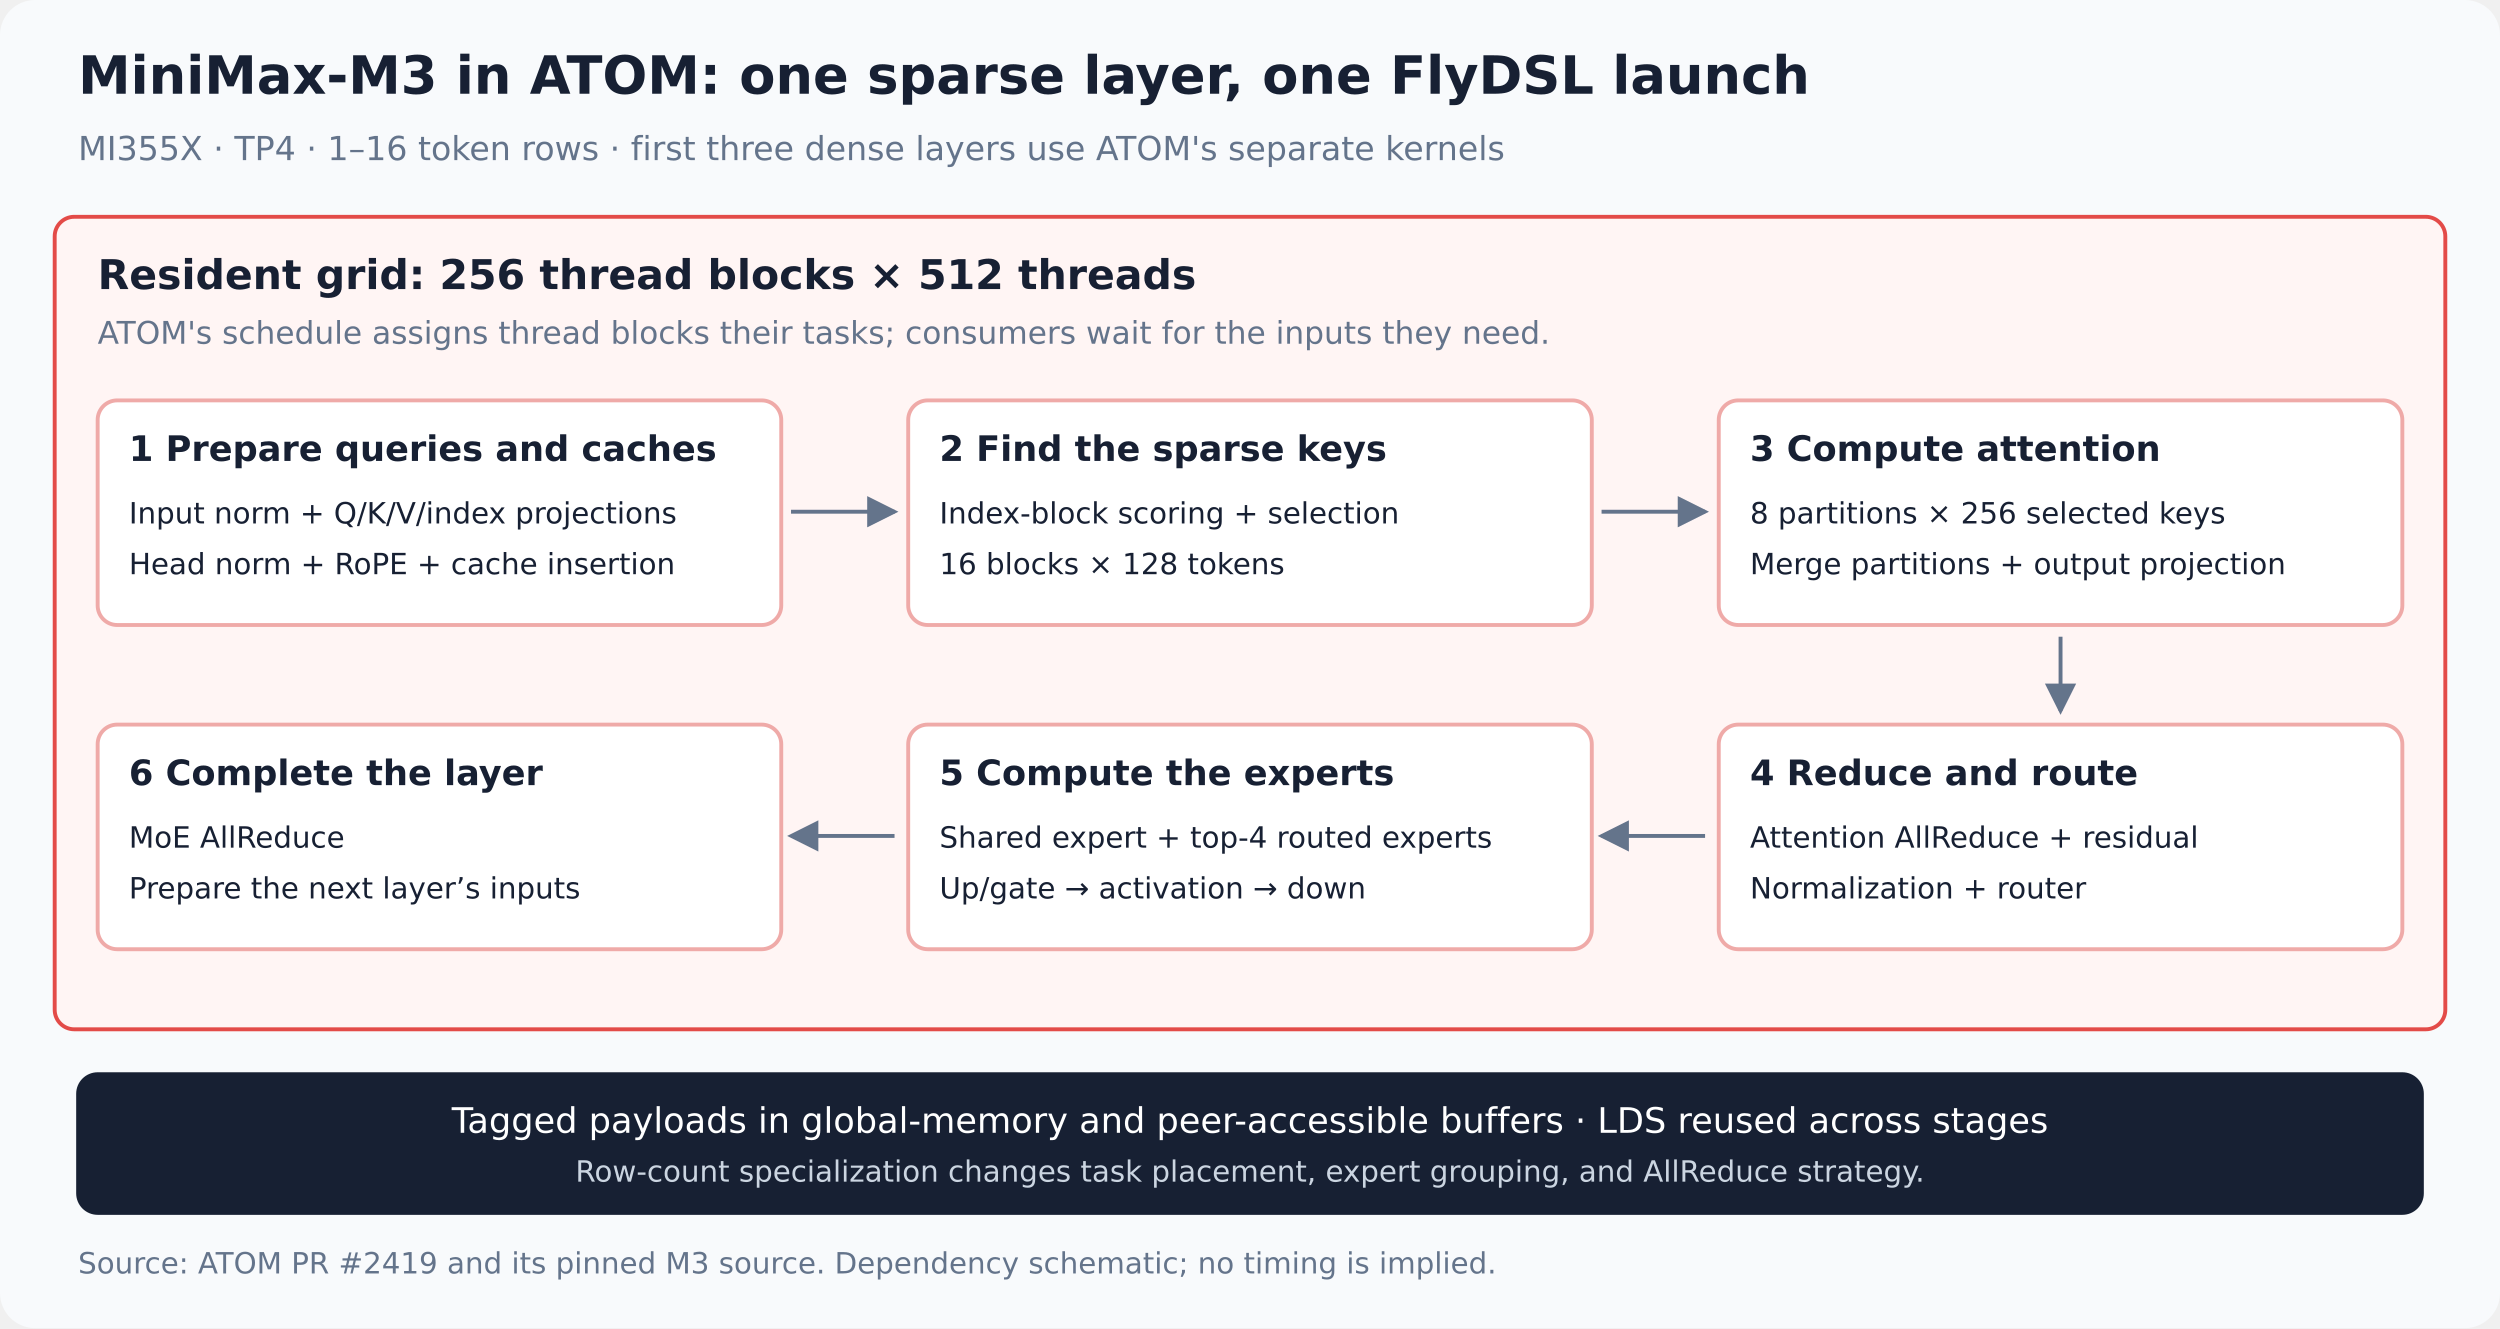
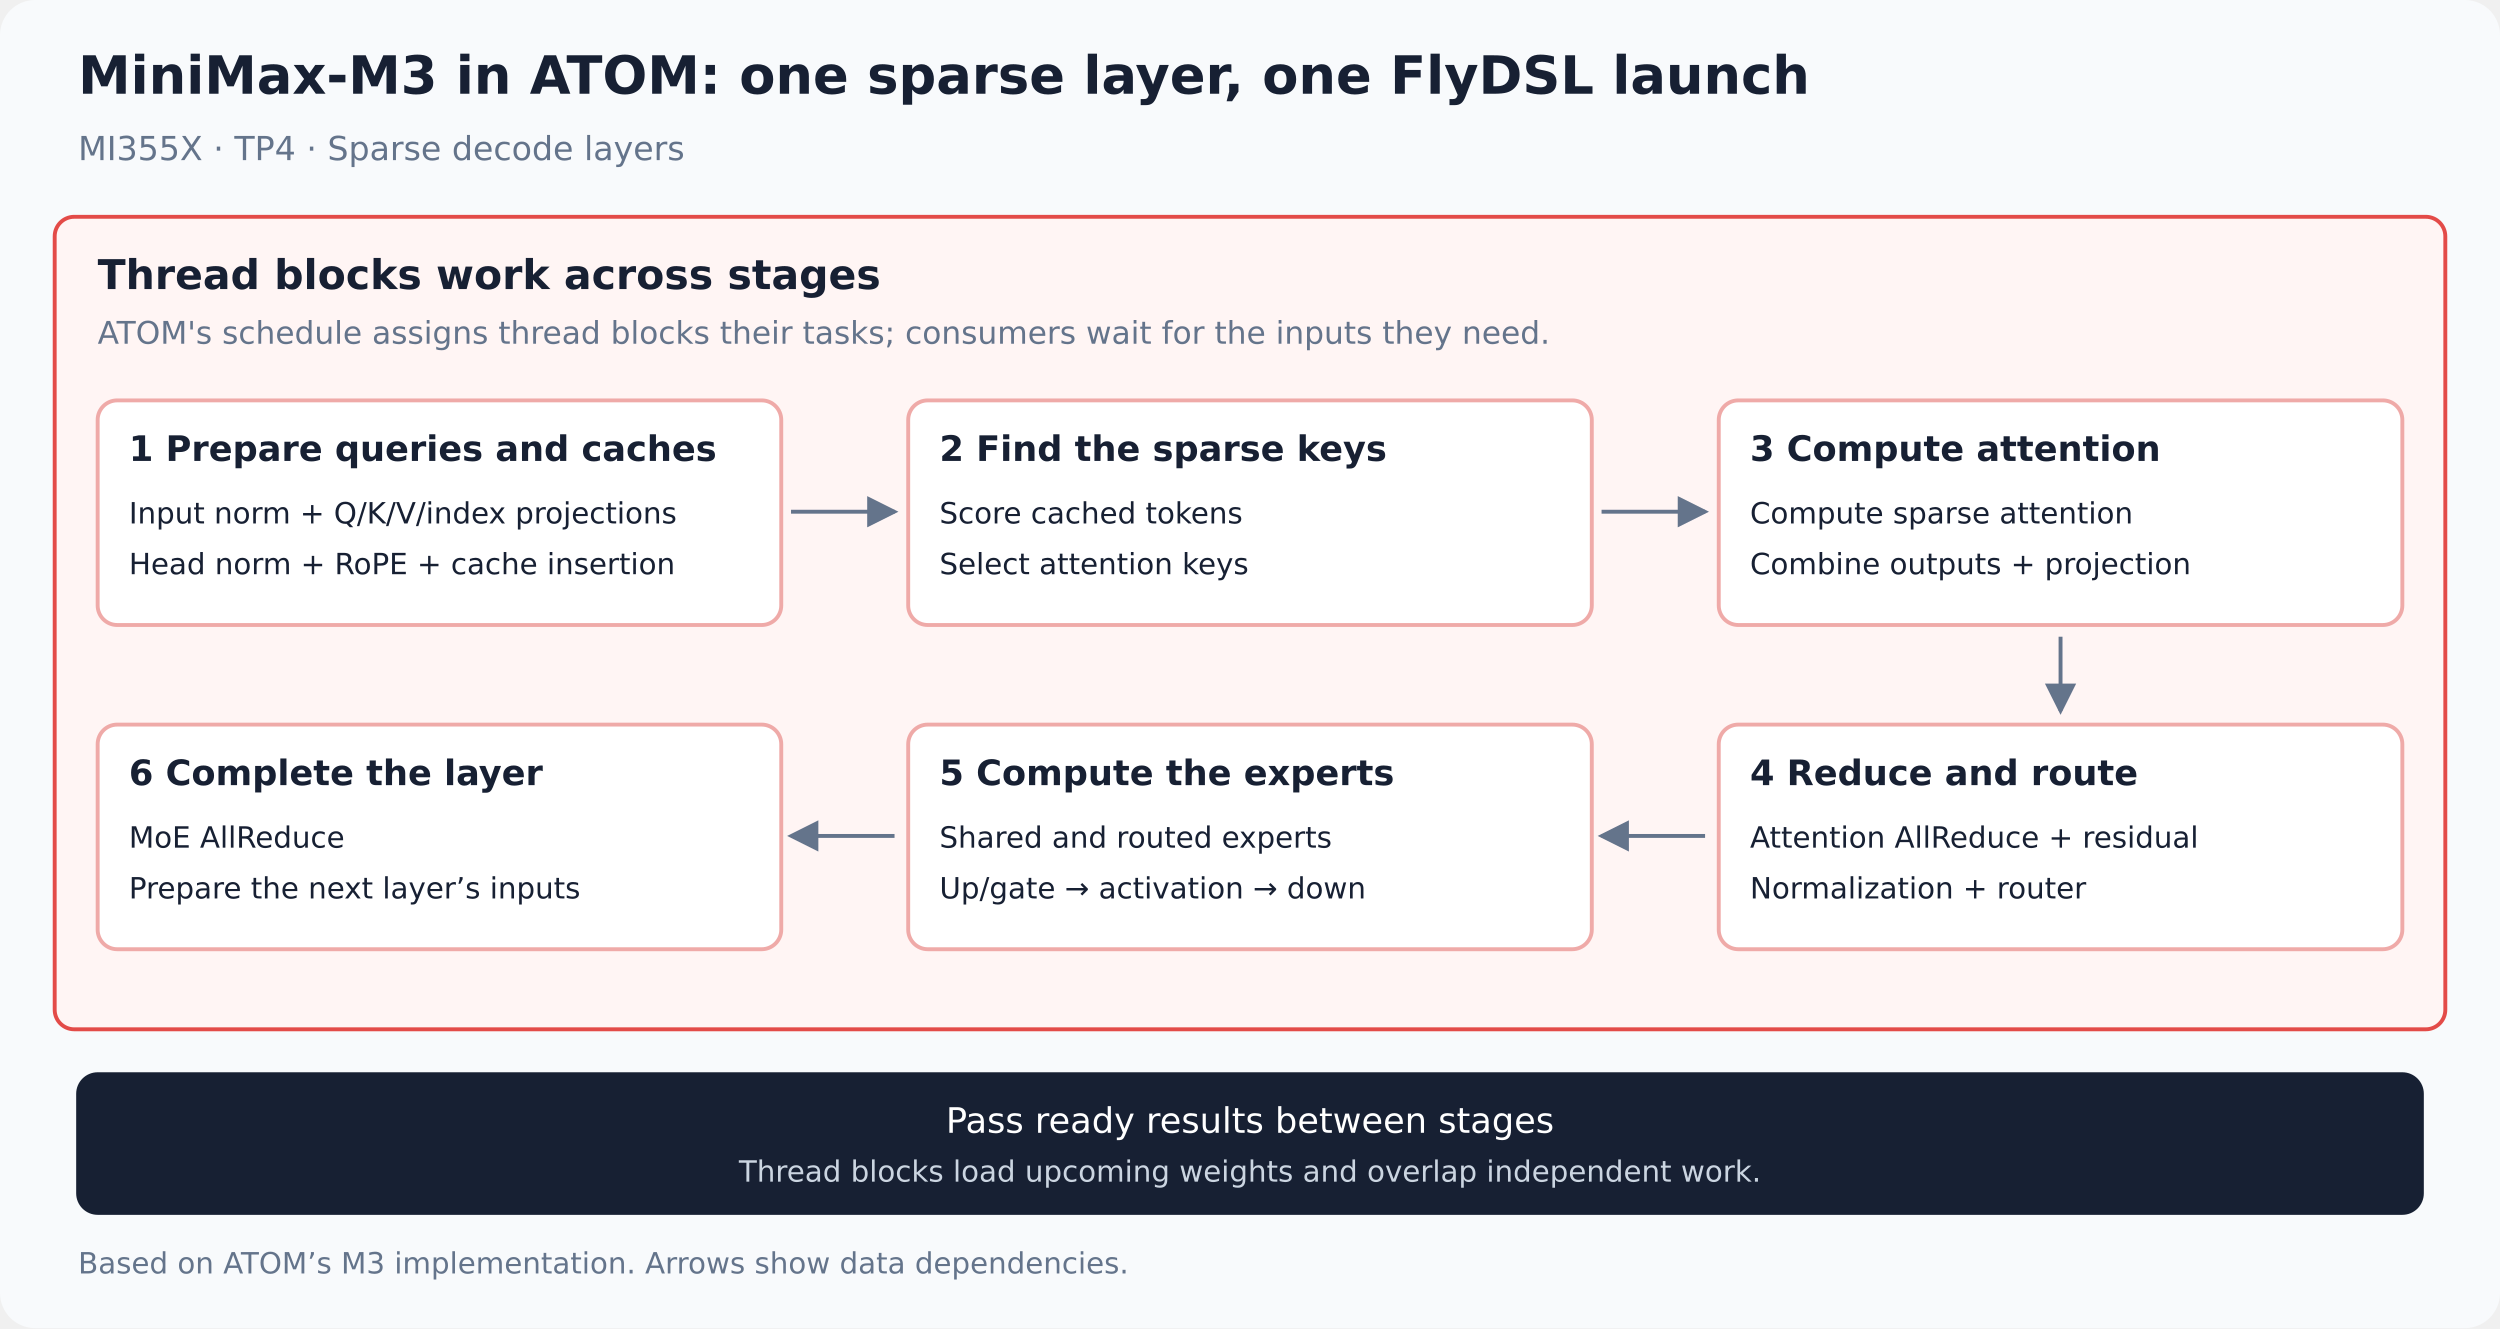
<svg xmlns="http://www.w3.org/2000/svg" width="1280" height="680" viewBox="0 0 1280 680" role="img" aria-labelledby="title desc">
  <defs>
    <marker id="arrow" markerWidth="8" markerHeight="8" refX="7" refY="4" orient="auto">
      <path d="M0 0 L8 4 L0 8" fill="#64748b" />
    </marker>
  </defs>
  <rect width="1280" height="680" rx="18" fill="#f8fafc" />
  <g font-family="DejaVu Sans,Arial,sans-serif" fill="#172033">
    <text x="40" y="48" font-size="27" font-weight="700" fill="#172033" text-anchor="start">MiniMax-M3 in ATOM: one sparse layer, one FlyDSL launch</text>
-     <text x="40" y="82" font-size="17" font-weight="400" fill="#64748b" text-anchor="start">MI355X · TP4 · 1–16 token rows · first three dense layers use ATOM's separate kernels</text>
+     <text x="40" y="82" font-size="17" font-weight="400" fill="#64748b" text-anchor="start">MI355X · TP4 · Sparse decode layers</text>
    <rect x="28" y="111" width="1224" height="416" rx="10" fill="#fff5f4" stroke="#e34b48" stroke-width="2" />
-     <text x="50" y="148" font-size="21" font-weight="700" fill="#172033" text-anchor="start">Resident grid: 256 thread blocks × 512 threads</text>
+     <text x="50" y="148" font-size="21" font-weight="700" fill="#172033" text-anchor="start">Thread blocks work across stages</text>
    <text x="50" y="176" font-size="16" font-weight="400" fill="#64748b" text-anchor="start">ATOM's schedule assigns thread blocks their tasks; consumers wait for the inputs they need.</text>
    <rect x="50" y="205" width="350" height="115" rx="10" fill="white" stroke="#efaaa8" stroke-width="2" />
    <text x="66" y="236" font-size="18" font-weight="700" fill="#172033" text-anchor="start">1  Prepare queries and caches</text>
    <text x="66" y="268" font-size="15" font-weight="400" fill="#172033" text-anchor="start">Input norm + Q/K/V/index projections</text>
    <text x="66" y="294" font-size="15" font-weight="400" fill="#172033" text-anchor="start">Head norm + RoPE + cache insertion</text>
    <rect x="465" y="205" width="350" height="115" rx="10" fill="white" stroke="#efaaa8" stroke-width="2" />
    <text x="481" y="236" font-size="18" font-weight="700" fill="#172033" text-anchor="start">2  Find the sparse keys</text>
-     <text x="481" y="268" font-size="15" font-weight="400" fill="#172033" text-anchor="start">Index-block scoring + selection</text>
-     <text x="481" y="294" font-size="15" font-weight="400" fill="#172033" text-anchor="start">16 blocks × 128 tokens</text>
+     <text x="481" y="268" font-size="15" font-weight="400" fill="#172033" text-anchor="start">Score cached tokens</text>
+     <text x="481" y="294" font-size="15" font-weight="400" fill="#172033" text-anchor="start">Select attention keys</text>
    <rect x="880" y="205" width="350" height="115" rx="10" fill="white" stroke="#efaaa8" stroke-width="2" />
    <text x="896" y="236" font-size="18" font-weight="700" fill="#172033" text-anchor="start">3  Compute attention</text>
-     <text x="896" y="268" font-size="15" font-weight="400" fill="#172033" text-anchor="start">8 partitions × 256 selected keys</text>
-     <text x="896" y="294" font-size="15" font-weight="400" fill="#172033" text-anchor="start">Merge partitions + output projection</text>
+     <text x="896" y="268" font-size="15" font-weight="400" fill="#172033" text-anchor="start">Compute sparse attention</text>
+     <text x="896" y="294" font-size="15" font-weight="400" fill="#172033" text-anchor="start">Combine outputs + projection</text>
    <rect x="880" y="371" width="350" height="115" rx="10" fill="white" stroke="#efaaa8" stroke-width="2" />
    <text x="896" y="402" font-size="18" font-weight="700" fill="#172033" text-anchor="start">4  Reduce and route</text>
    <text x="896" y="434" font-size="15" font-weight="400" fill="#172033" text-anchor="start">Attention AllReduce + residual</text>
    <text x="896" y="460" font-size="15" font-weight="400" fill="#172033" text-anchor="start">Normalization + router</text>
    <rect x="465" y="371" width="350" height="115" rx="10" fill="white" stroke="#efaaa8" stroke-width="2" />
    <text x="481" y="402" font-size="18" font-weight="700" fill="#172033" text-anchor="start">5  Compute the experts</text>
-     <text x="481" y="434" font-size="15" font-weight="400" fill="#172033" text-anchor="start">Shared expert + top-4 routed experts</text>
+     <text x="481" y="434" font-size="15" font-weight="400" fill="#172033" text-anchor="start">Shared and routed experts</text>
    <text x="481" y="460" font-size="15" font-weight="400" fill="#172033" text-anchor="start">Up/gate → activation → down</text>
    <rect x="50" y="371" width="350" height="115" rx="10" fill="white" stroke="#efaaa8" stroke-width="2" />
    <text x="66" y="402" font-size="18" font-weight="700" fill="#172033" text-anchor="start">6  Complete the layer</text>
    <text x="66" y="434" font-size="15" font-weight="400" fill="#172033" text-anchor="start">MoE AllReduce</text>
    <text x="66" y="460" font-size="15" font-weight="400" fill="#172033" text-anchor="start">Prepare the next layer’s inputs</text>
    <path d="M405 262 H458" fill="none" stroke="#64748b" stroke-width="2" marker-end="url(#arrow)" />
    <path d="M820 262 H873" fill="none" stroke="#64748b" stroke-width="2" marker-end="url(#arrow)" />
    <path d="M1055 326 V364" fill="none" stroke="#64748b" stroke-width="2" marker-end="url(#arrow)" />
    <path d="M873 428 H820" fill="none" stroke="#64748b" stroke-width="2" marker-end="url(#arrow)" />
    <path d="M458 428 H405" fill="none" stroke="#64748b" stroke-width="2" marker-end="url(#arrow)" />
    <rect x="40" y="550" width="1200" height="71" rx="10" fill="#172033" stroke="#172033" stroke-width="2" />
-     <text x="640" y="580" font-size="18" font-weight="500" fill="white" text-anchor="middle">Tagged payloads in global-memory and peer-accessible buffers · LDS reused across stages</text>
-     <text x="640" y="605" font-size="15" font-weight="400" fill="#cbd5e1" text-anchor="middle">Row-count specialization changes task placement, expert grouping, and AllReduce strategy.</text>
-     <text x="40" y="652" font-size="15" font-weight="400" fill="#64748b" text-anchor="start">Source: ATOM PR #2419 and its pinned M3 source. Dependency schematic; no timing is implied.</text>
+     <text x="640" y="580" font-size="18" font-weight="500" fill="white" text-anchor="middle">Pass ready results between stages</text>
+     <text x="640" y="605" font-size="15" font-weight="400" fill="#cbd5e1" text-anchor="middle">Thread blocks load upcoming weights and overlap independent work.</text>
+     <text x="40" y="652" font-size="15" font-weight="400" fill="#64748b" text-anchor="start">Based on ATOM’s M3 implementation. Arrows show data dependencies.</text>
  </g>
</svg>
